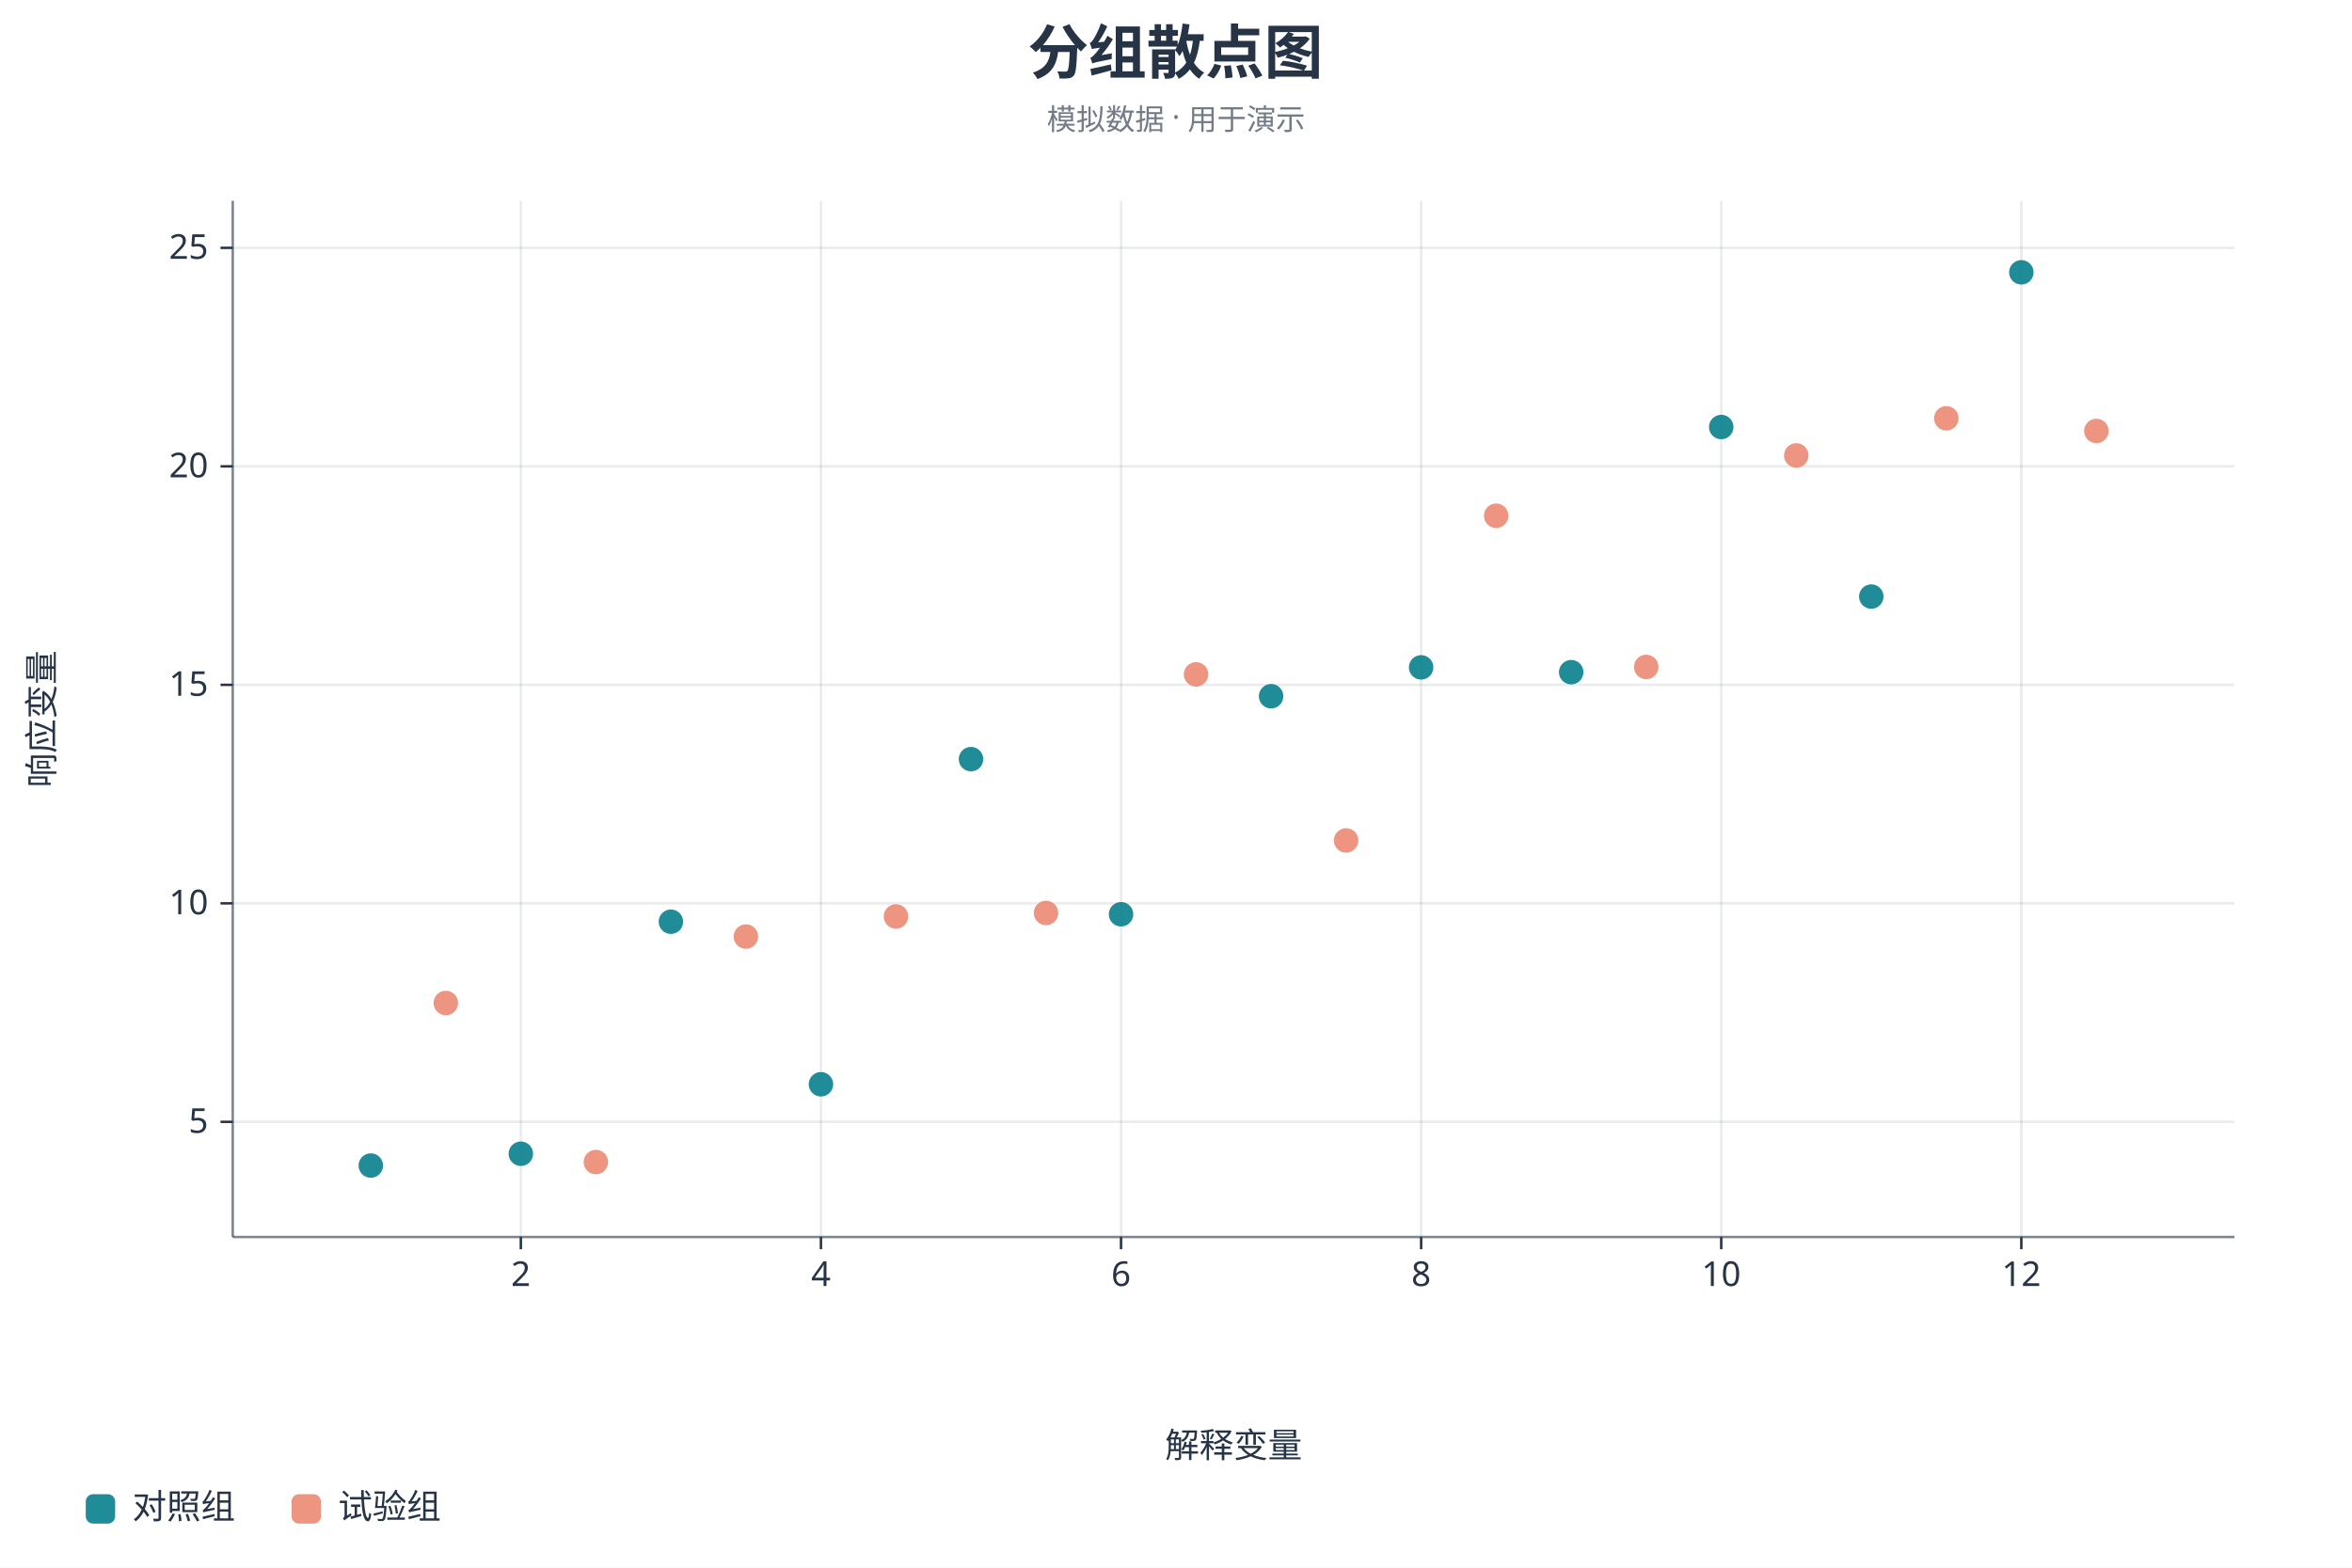
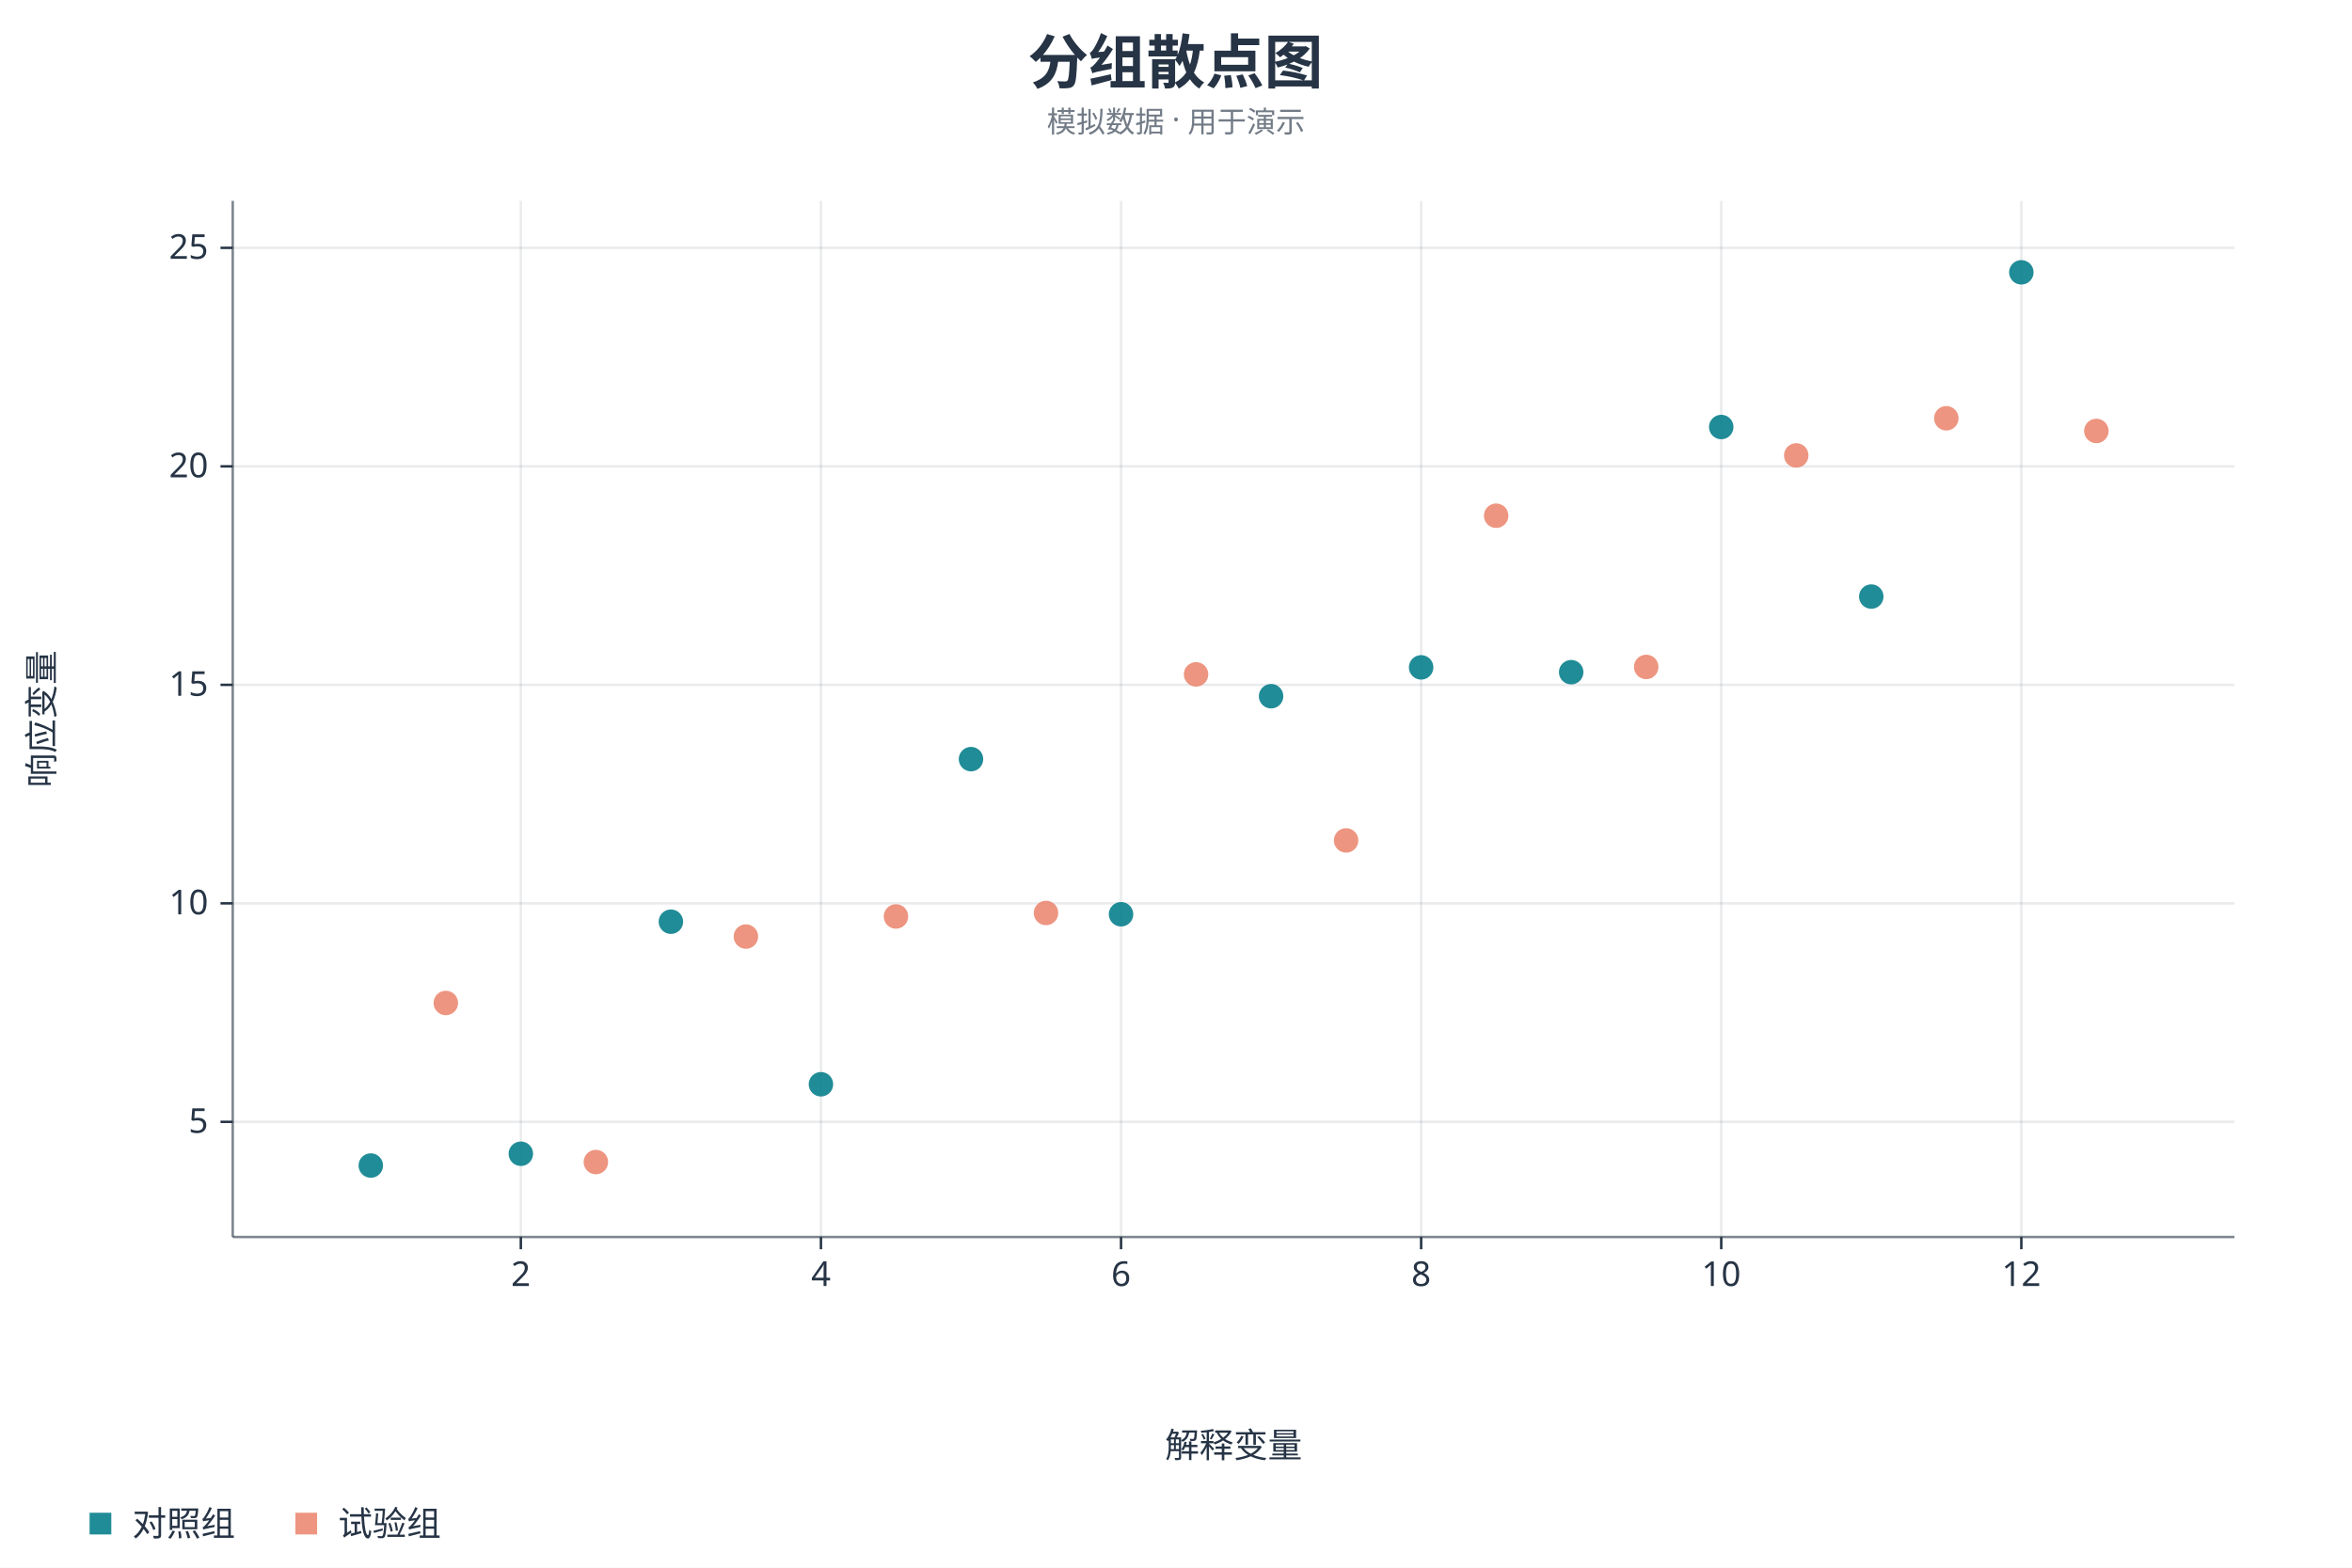
<svg xmlns="http://www.w3.org/2000/svg" data-chart="true" class="chart-svg" width="960" height="640" viewBox="0 0 960 640" role="img" aria-label="分组散点图">
-   <svg data-chart="true" width="960" height="640" viewBox="0 0 960 640" role="img" aria-label="分组散点图" style="font-family: &quot;Noto Sans SC&quot;, &quot;Microsoft YaHei&quot;, sans-serif; font-size: 14px; color: rgb(38, 52, 69); overflow: visible;">
+   <svg data-chart="true" width="960" height="640" viewBox="0 0 960 640" role="img" aria-label="分组散点图" style="font-family: &quot;Noto Sans SC&quot;; font-size: 14px; color: rgb(38, 52, 69); overflow: visible;">
+     <defs />
    <defs>
-       <pattern id="basicru-pattern-0" width="8" height="8" patternUnits="userSpaceOnUse" patternTransform="rotate(0)">
-         <rect width="100%" height="100%" fill="#087f8c" fill-opacity="0.2" />
-         <line x1="0" y1="0" x2="8" y2="0" stroke="#087f8c" stroke-width="1.5" />
-       </pattern>
-       <pattern id="basicru-pattern-1" width="8" height="8" patternUnits="userSpaceOnUse" patternTransform="rotate(0)">
-         <rect width="100%" height="100%" fill="#eb8972" fill-opacity="0.2" />
-         <line x1="0" y1="0" x2="8" y2="0" stroke="#eb8972" stroke-width="1.5" />
-       </pattern>
-       <pattern id="basicru-pattern-2" width="8" height="8" patternUnits="userSpaceOnUse" patternTransform="rotate(0)">
-         <rect width="100%" height="100%" fill="#587ab8" fill-opacity="0.2" />
-         <line x1="0" y1="0" x2="8" y2="0" stroke="#587ab8" stroke-width="1.5" />
-       </pattern>
-       <pattern id="basicru-pattern-3" width="8" height="8" patternUnits="userSpaceOnUse" patternTransform="rotate(0)">
-         <rect width="100%" height="100%" fill="#b78bc1" fill-opacity="0.2" />
-         <line x1="0" y1="0" x2="8" y2="0" stroke="#b78bc1" stroke-width="1.5" />
-       </pattern>
-       <pattern id="basicru-pattern-4" width="8" height="8" patternUnits="userSpaceOnUse" patternTransform="rotate(0)">
-         <rect width="100%" height="100%" fill="#b9ac62" fill-opacity="0.2" />
-         <line x1="0" y1="0" x2="8" y2="0" stroke="#b9ac62" stroke-width="1.5" />
-       </pattern>
-       <pattern id="basicru-pattern-5" width="8" height="8" patternUnits="userSpaceOnUse" patternTransform="rotate(0)">
-         <rect width="100%" height="100%" fill="#76b7bc" fill-opacity="0.2" />
-         <line x1="0" y1="0" x2="8" y2="0" stroke="#76b7bc" stroke-width="1.5" />
-       </pattern>
+       <marker id="basicru-arrow" viewBox="0 0 10 10" refX="9" refY="5" markerWidth="7" markerHeight="7" orient="auto-start-reverse">
+         <path d="M0,0L10,5L0,10Z" fill="#263445" />
+       </marker>
    </defs>
    <rect width="960" height="640" fill="#ffffff" />
-     <text x="480" y="30" text-anchor="middle" font-size="24" font-weight="700" font-style="normal" fill="#263445">
+     <text x="480" y="34" text-anchor="middle" font-size="24" font-weight="700" font-style="normal" fill="#263445">
      <tspan x="480" dy="0">分组散点图</tspan>
    </text>
-     <text x="480" y="53" text-anchor="middle" fill="#263445" opacity=".65" font-size="12">模拟数据 · 用于演示</text>
+     <text x="480" y="54" text-anchor="middle" fill="#263445" opacity=".65" font-size="12">
+       <tspan x="480" dy="0">模拟数据 · 用于演示</tspan>
+     </text>
    <defs>
      <clipPath id="basicru-clip">
        <rect x="0" y="0" width="817" height="423" />
      </clipPath>
    </defs>
    <g data-part="axes" transform="translate(95,82)" fill="#263445" stroke-width="1">
      <line x1="0" x2="817" y1="423" y2="423" stroke="#263445" opacity=".6" />
      <line x1="0" x2="0" y1="0" y2="423" stroke="#263445" opacity=".6" />
      <g transform="translate(117.5892,0)">
        <line y2="423" stroke="#263445" opacity="0.1" />
        <g transform="translate(0,423)">
          <line y2="5" stroke="#263445" />
          <text y="20" text-anchor="middle" font-size="14" fill="#263445" font-weight="400" font-style="normal">2</text>
        </g>
      </g>
      <g transform="translate(240.078,0)">
        <line y2="423" stroke="#263445" opacity="0.1" />
        <g transform="translate(0,423)">
          <line y2="5" stroke="#263445" />
          <text y="20" text-anchor="middle" font-size="14" fill="#263445" font-weight="400" font-style="normal">4</text>
        </g>
      </g>
      <g transform="translate(362.5667,0)">
        <line y2="423" stroke="#263445" opacity="0.1" />
        <g transform="translate(0,423)">
          <line y2="5" stroke="#263445" />
          <text y="20" text-anchor="middle" font-size="14" fill="#263445" font-weight="400" font-style="normal">6</text>
        </g>
      </g>
      <g transform="translate(485.0555,0)">
        <line y2="423" stroke="#263445" opacity="0.1" />
        <g transform="translate(0,423)">
          <line y2="5" stroke="#263445" />
          <text y="20" text-anchor="middle" font-size="14" fill="#263445" font-weight="400" font-style="normal">8</text>
        </g>
      </g>
      <g transform="translate(607.5442,0)">
        <line y2="423" stroke="#263445" opacity="0.1" />
        <g transform="translate(0,423)">
          <line y2="5" stroke="#263445" />
          <text y="20" text-anchor="middle" font-size="14" fill="#263445" font-weight="400" font-style="normal">10</text>
        </g>
      </g>
      <g transform="translate(730.033,0)">
        <line y2="423" stroke="#263445" opacity="0.1" />
        <g transform="translate(0,423)">
          <line y2="5" stroke="#263445" />
          <text y="20" text-anchor="middle" font-size="14" fill="#263445" font-weight="400" font-style="normal">12</text>
        </g>
      </g>
      <g transform="translate(0,375.9873)">
        <line x2="817" stroke="#263445" opacity="0.1" />
        <g transform="translate(0,0)">
          <line x2="-5" stroke="#263445" />
          <text x="-10" dy=".32em" text-anchor="end" font-size="14" fill="#263445" font-weight="400" font-style="normal">5</text>
        </g>
      </g>
      <g transform="translate(0,286.786)">
        <line x2="817" stroke="#263445" opacity="0.1" />
        <g transform="translate(0,0)">
          <line x2="-5" stroke="#263445" />
          <text x="-10" dy=".32em" text-anchor="end" font-size="14" fill="#263445" font-weight="400" font-style="normal">10</text>
        </g>
      </g>
      <g transform="translate(0,197.5846)">
        <line x2="817" stroke="#263445" opacity="0.1" />
        <g transform="translate(0,0)">
          <line x2="-5" stroke="#263445" />
          <text x="-10" dy=".32em" text-anchor="end" font-size="14" fill="#263445" font-weight="400" font-style="normal">15</text>
        </g>
      </g>
      <g transform="translate(0,108.3832)">
        <line x2="817" stroke="#263445" opacity="0.1" />
        <g transform="translate(0,0)">
          <line x2="-5" stroke="#263445" />
          <text x="-10" dy=".32em" text-anchor="end" font-size="14" fill="#263445" font-weight="400" font-style="normal">20</text>
        </g>
      </g>
      <g transform="translate(0,19.18186)">
        <line x2="817" stroke="#263445" opacity="0.1" />
        <g transform="translate(0,0)">
          <line x2="-5" stroke="#263445" />
          <text x="-10" dy=".32em" text-anchor="end" font-size="14" fill="#263445" font-weight="400" font-style="normal">25</text>
        </g>
      </g>
      <text x="408.5" y="513" text-anchor="middle" font-size="14" font-weight="400" font-style="normal">
        <tspan>解释变量</tspan>
      </text>
      <text transform="translate(-73,211.5) rotate(-90)" text-anchor="middle" font-size="14" font-weight="400" font-style="normal">
        <tspan>响应变量</tspan>
      </text>
+       <g data-part="category-bands" />
    </g>
    <g data-part="marks" clip-path="url(#basicru-clip)" transform="translate(95,82)">
      <g transform="translate(56.34483,393.8276)">
        <path d="M5,0A5,5,0,1,1,-5,0A5,5,0,1,1,5,0" fill="#087f8c" opacity="0.9" stroke="none" stroke-width="0" />
      </g>
      <g transform="translate(86.96702,327.4618)">
        <path d="M5,0A5,5,0,1,1,-5,0A5,5,0,1,1,5,0" fill="#eb8972" opacity="0.9" stroke="none" stroke-width="0" />
      </g>
      <g transform="translate(117.5892,389.0107)">
        <path d="M5,0A5,5,0,1,1,-5,0A5,5,0,1,1,5,0" fill="#087f8c" opacity="0.9" stroke="none" stroke-width="0" />
      </g>
      <g transform="translate(148.2114,392.4004)">
        <path d="M5,0A5,5,0,1,1,-5,0A5,5,0,1,1,5,0" fill="#eb8972" opacity="0.9" stroke="none" stroke-width="0" />
      </g>
      <g transform="translate(178.8336,294.2789)">
        <path d="M5,0A5,5,0,1,1,-5,0A5,5,0,1,1,5,0" fill="#087f8c" opacity="0.9" stroke="none" stroke-width="0" />
      </g>
      <g transform="translate(209.4558,300.3446)">
        <path d="M5,0A5,5,0,1,1,-5,0A5,5,0,1,1,5,0" fill="#eb8972" opacity="0.9" stroke="none" stroke-width="0" />
      </g>
      <g transform="translate(240.078,360.6447)">
        <path d="M5,0A5,5,0,1,1,-5,0A5,5,0,1,1,5,0" fill="#087f8c" opacity="0.9" stroke="none" stroke-width="0" />
      </g>
      <g transform="translate(270.7001,292.138)">
        <path d="M5,0A5,5,0,1,1,-5,0A5,5,0,1,1,5,0" fill="#eb8972" opacity="0.9" stroke="none" stroke-width="0" />
      </g>
      <g transform="translate(301.3223,227.9131)">
        <path d="M5,0A5,5,0,1,1,-5,0A5,5,0,1,1,5,0" fill="#087f8c" opacity="0.9" stroke="none" stroke-width="0" />
      </g>
      <g transform="translate(331.9445,290.7108)">
        <path d="M5,0A5,5,0,1,1,-5,0A5,5,0,1,1,5,0" fill="#eb8972" opacity="0.9" stroke="none" stroke-width="0" />
      </g>
      <g transform="translate(362.5667,291.246)">
        <path d="M5,0A5,5,0,1,1,-5,0A5,5,0,1,1,5,0" fill="#087f8c" opacity="0.9" stroke="none" stroke-width="0" />
      </g>
      <g transform="translate(393.1889,193.3029)">
        <path d="M5,0A5,5,0,1,1,-5,0A5,5,0,1,1,5,0" fill="#eb8972" opacity="0.9" stroke="none" stroke-width="0" />
      </g>
      <g transform="translate(423.8111,202.2231)">
        <path d="M5,0A5,5,0,1,1,-5,0A5,5,0,1,1,5,0" fill="#087f8c" opacity="0.9" stroke="none" stroke-width="0" />
      </g>
      <g transform="translate(454.4333,261.096)">
        <path d="M5,0A5,5,0,1,1,-5,0A5,5,0,1,1,5,0" fill="#eb8972" opacity="0.9" stroke="none" stroke-width="0" />
      </g>
      <g transform="translate(485.0555,190.4485)">
        <path d="M5,0A5,5,0,1,1,-5,0A5,5,0,1,1,5,0" fill="#087f8c" opacity="0.9" stroke="none" stroke-width="0" />
      </g>
      <g transform="translate(515.6777,128.5427)">
        <path d="M5,0A5,5,0,1,1,-5,0A5,5,0,1,1,5,0" fill="#eb8972" opacity="0.9" stroke="none" stroke-width="0" />
      </g>
      <g transform="translate(546.2999,192.4109)">
        <path d="M5,0A5,5,0,1,1,-5,0A5,5,0,1,1,5,0" fill="#087f8c" opacity="0.9" stroke="none" stroke-width="0" />
      </g>
      <g transform="translate(576.922,190.2701)">
        <path d="M5,0A5,5,0,1,1,-5,0A5,5,0,1,1,5,0" fill="#eb8972" opacity="0.9" stroke="none" stroke-width="0" />
      </g>
      <g transform="translate(607.5442,92.32698)">
        <path d="M5,0A5,5,0,1,1,-5,0A5,5,0,1,1,5,0" fill="#087f8c" opacity="0.9" stroke="none" stroke-width="0" />
      </g>
      <g transform="translate(638.1664,103.9232)">
        <path d="M5,0A5,5,0,1,1,-5,0A5,5,0,1,1,5,0" fill="#eb8972" opacity="0.9" stroke="none" stroke-width="0" />
      </g>
      <g transform="translate(668.7886,161.5472)">
        <path d="M5,0A5,5,0,1,1,-5,0A5,5,0,1,1,5,0" fill="#087f8c" opacity="0.9" stroke="none" stroke-width="0" />
      </g>
      <g transform="translate(699.4108,88.75892)">
        <path d="M5,0A5,5,0,1,1,-5,0A5,5,0,1,1,5,0" fill="#eb8972" opacity="0.9" stroke="none" stroke-width="0" />
      </g>
      <g transform="translate(730.033,29.17241)">
        <path d="M5,0A5,5,0,1,1,-5,0A5,5,0,1,1,5,0" fill="#087f8c" opacity="0.9" stroke="none" stroke-width="0" />
      </g>
      <g transform="translate(760.6552,93.9326)">
        <path d="M5,0A5,5,0,1,1,-5,0A5,5,0,1,1,5,0" fill="#eb8972" opacity="0.9" stroke="none" stroke-width="0" />
      </g>
    </g>
-     <g data-part="legend" transform="translate(35,620)" style="cursor: move;">
+     <g data-part="value-labels" transform="translate(95,82)" />
+     <g data-part="legend" transform="translate(35,627)" style="cursor: move;">
      <g transform="translate(0,0)">
-         <rect width="12" height="12" y="-10" rx="3" fill="#087f8c" opacity="0.9" />
-         <text x="19" fill="#263445" font-size="14">对照组</text>
+         <path transform="translate(6,-5)" d="M-4.431,-4.431h8.862v8.862h-8.862Z" fill="#087f8c" opacity="0.9" stroke="none" stroke-width="0" />
+         <text x="19" fill="#263445" font-size="14" font-family="Noto Sans SC">对照组</text>
      </g>
      <g transform="translate(84,0)">
-         <rect width="12" height="12" y="-10" rx="3" fill="#eb8972" opacity="0.9" />
-         <text x="19" fill="#263445" font-size="14">试验组</text>
+         <path transform="translate(6,-5)" d="M-4.431,-4.431h8.862v8.862h-8.862Z" fill="#eb8972" opacity="0.9" stroke="none" stroke-width="0" />
+         <text x="19" fill="#263445" font-size="14" font-family="Noto Sans SC">试验组</text>
      </g>
    </g>
  </svg>
</svg>
